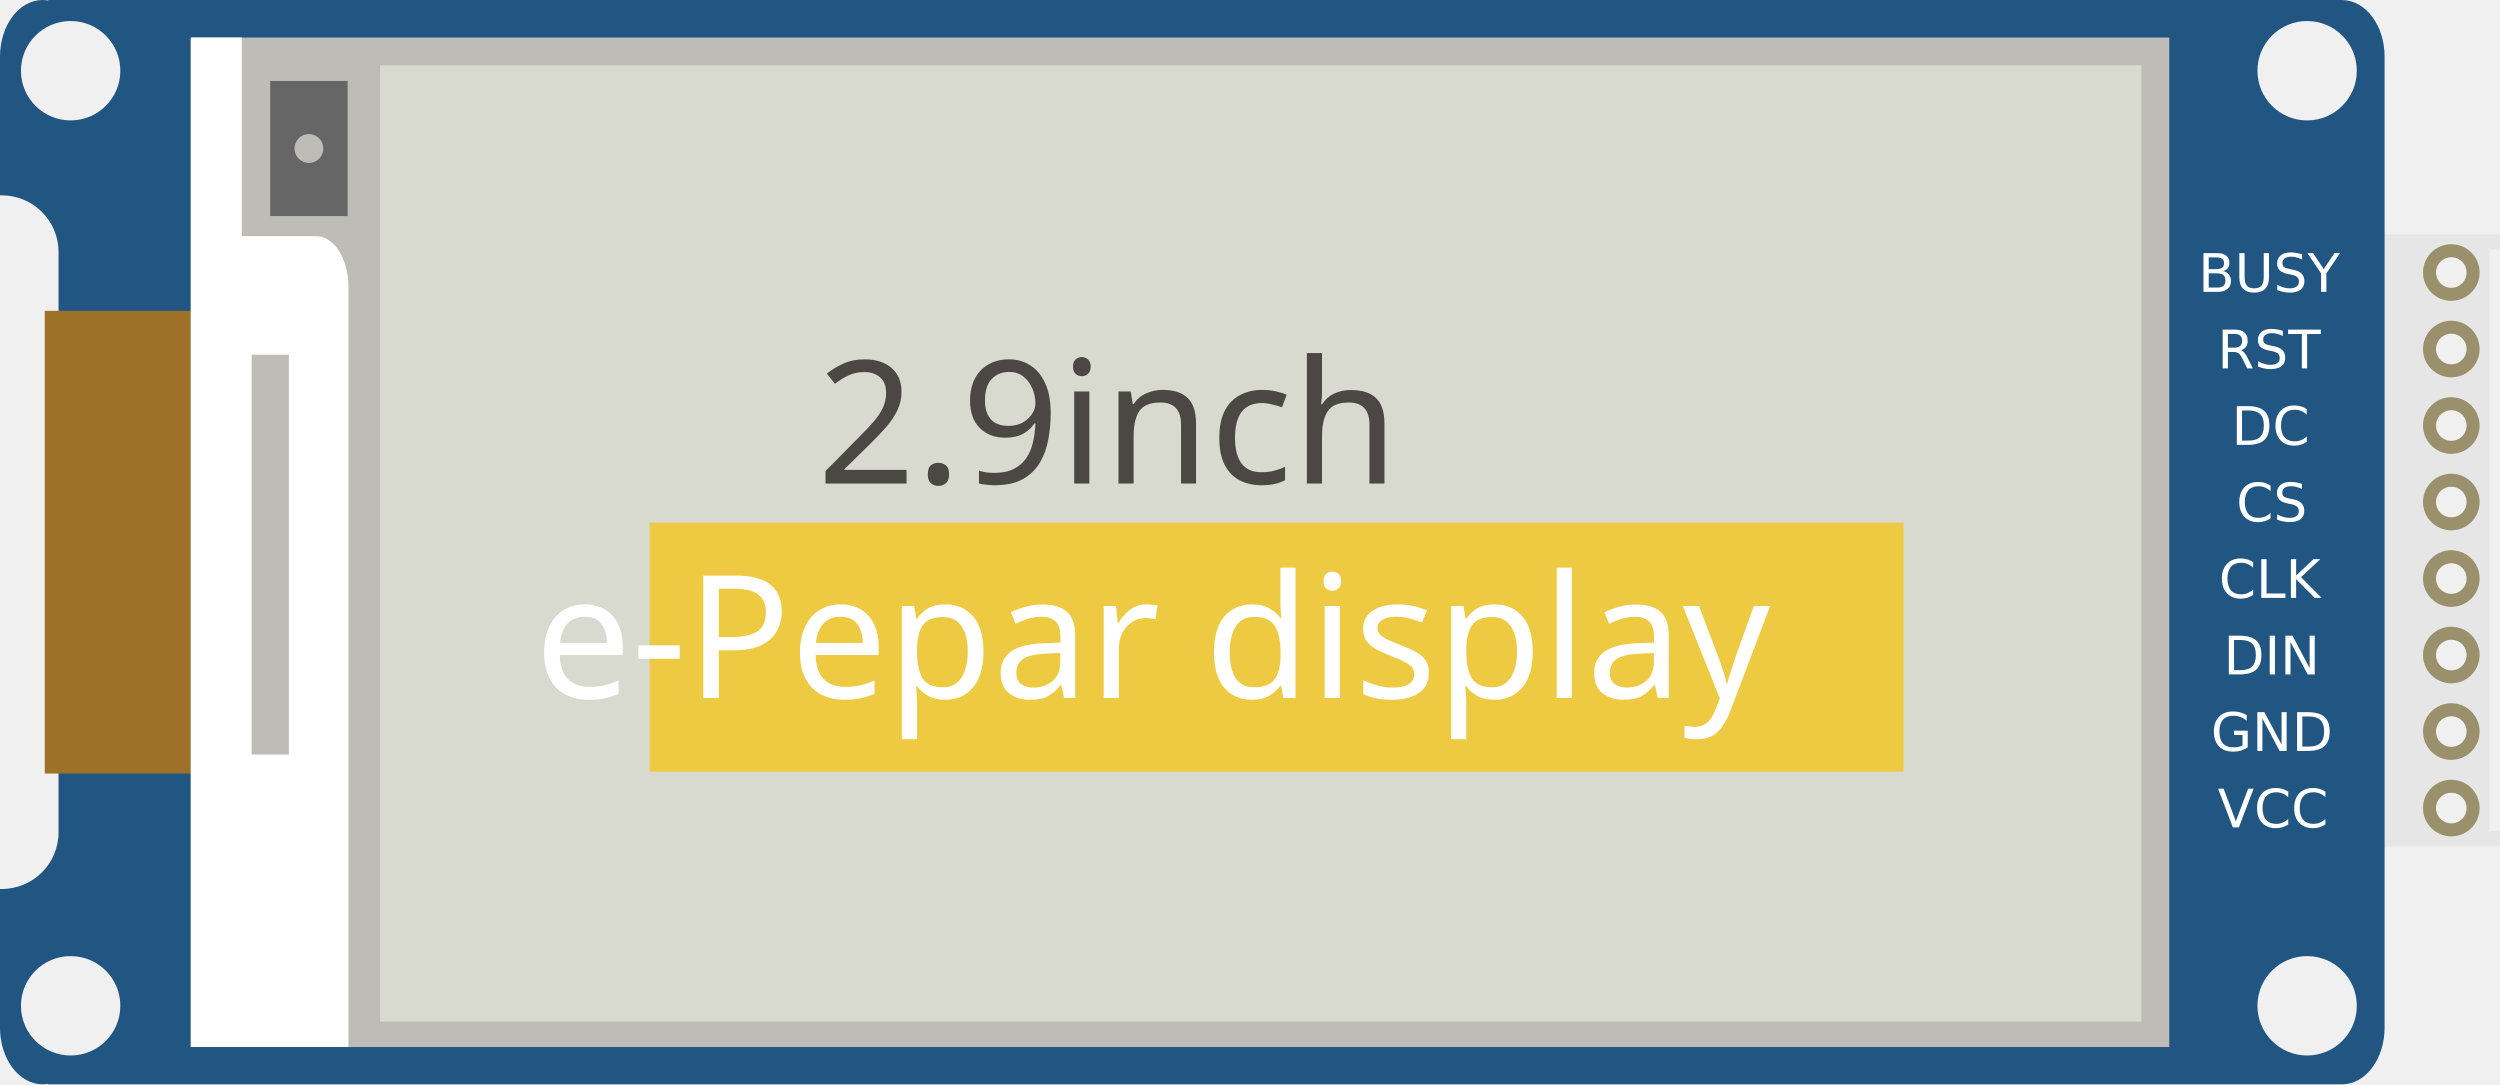
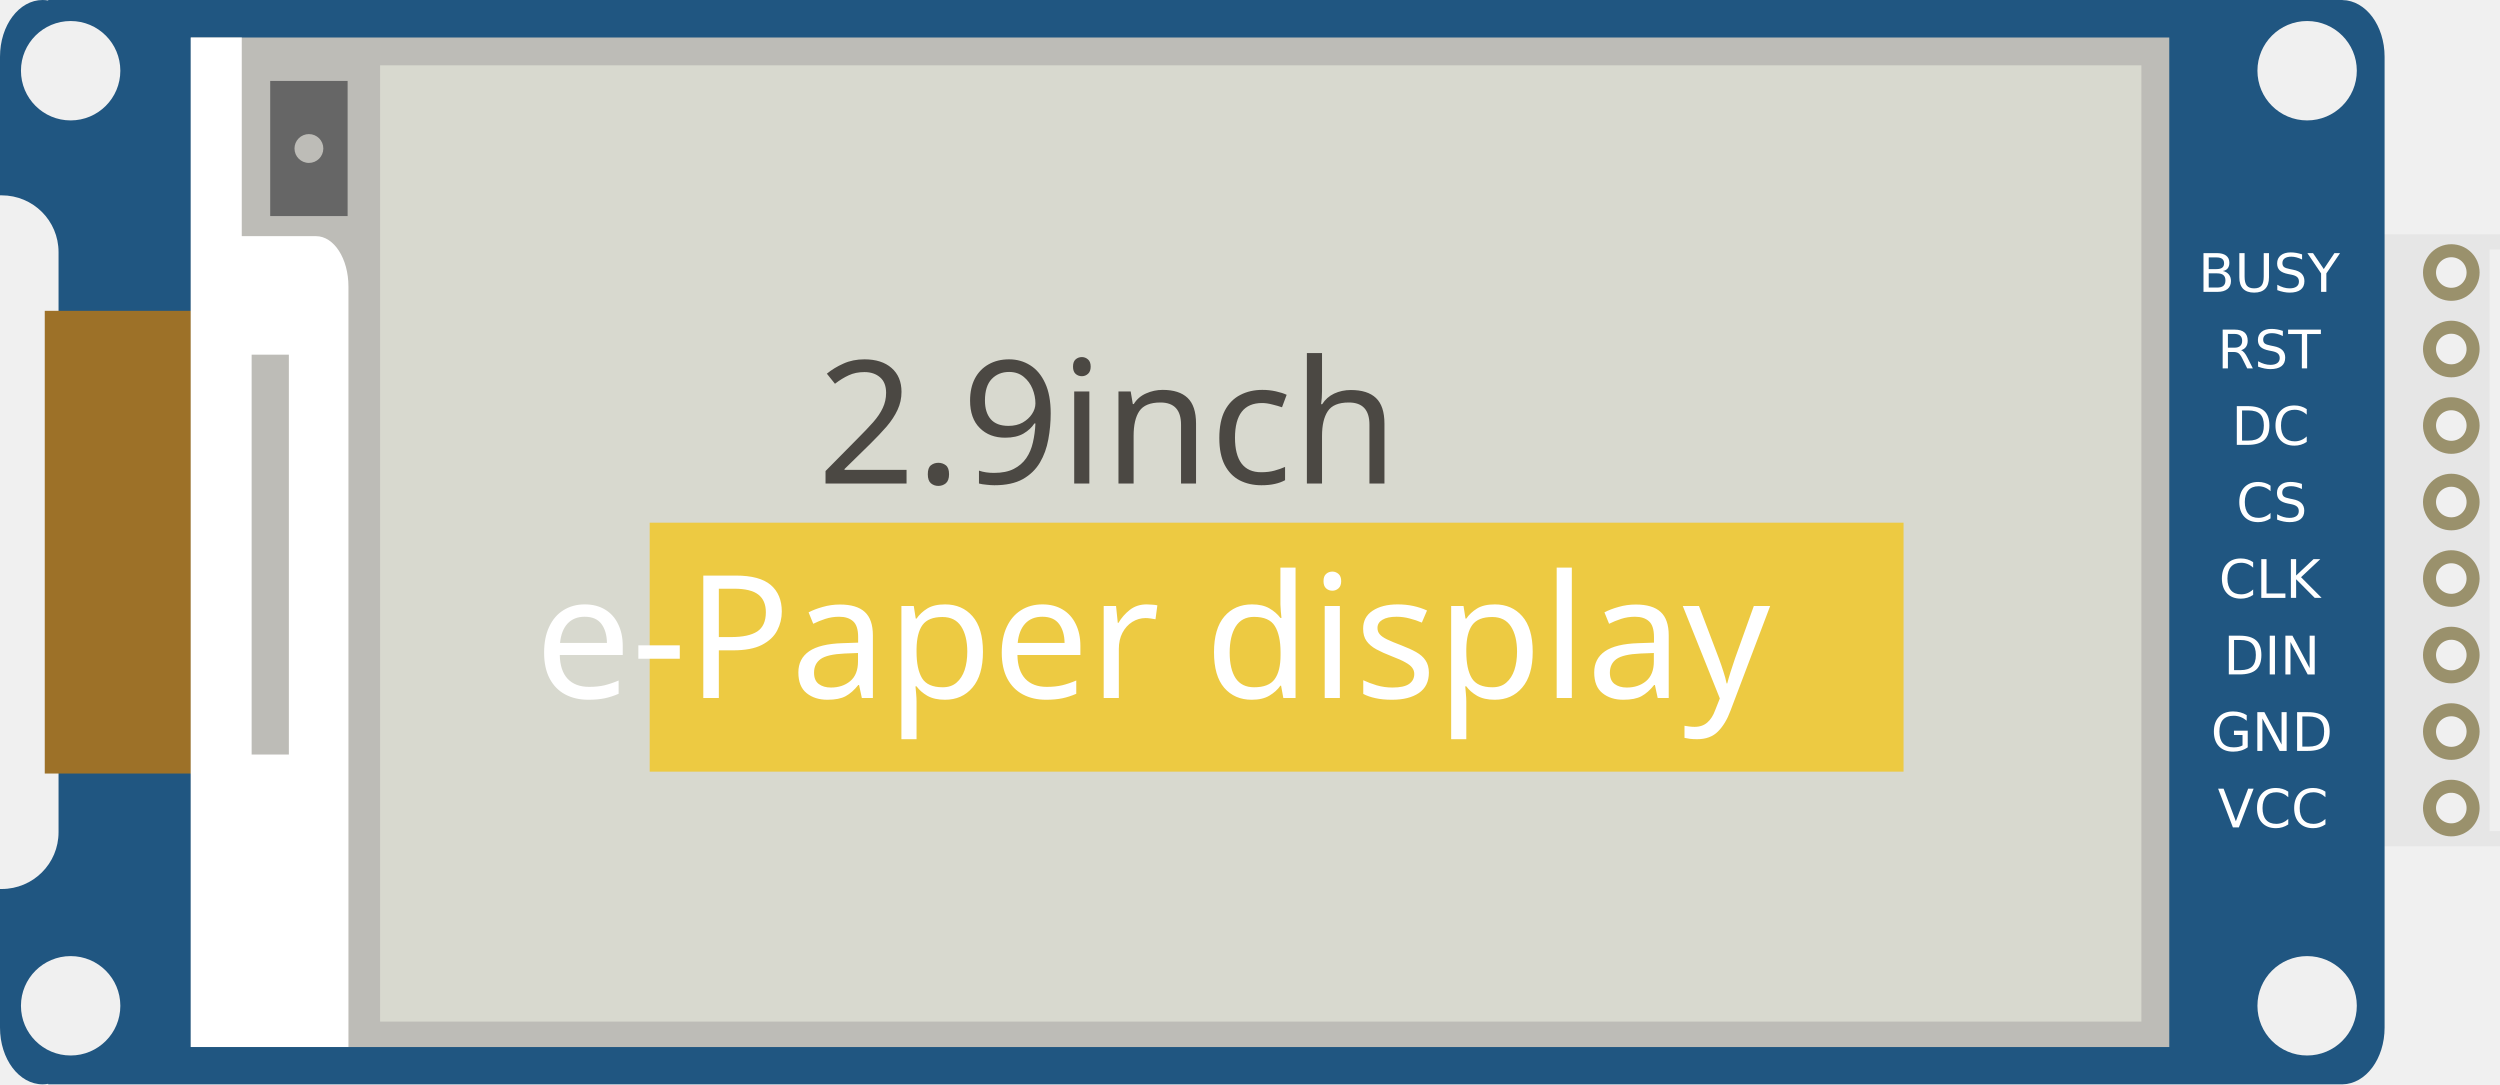
<svg xmlns="http://www.w3.org/2000/svg" width="83mm" height="36mm" viewBox="0 0 294.094 127.559" id="svg2" version="1.1">
  <defs id="defs4" />
  <g id="layer1" transform="translate(0,-924.8031)">
    <path id="path8" d="m 277.73,952.362 0,72 5.934,0 9.201,0 1.229,0 0,-1.797 -1.229,0 0,-68.406 1.229,0 0,-1.797 -1.229,0 -9.201,0 z m 10.636,2.699 c 2.4,0 2.4,3.602 0,3.602 -2.4,0 -2.4,-3.602 0,-3.602 z m 0,9 c 2.4,0 2.4,3.602 0,3.602 -2.4,0 -2.4,-3.602 0,-3.602 z m 0,9 c 2.399,8.9e-4 2.399,3.601 0,3.602 -2.401,9e-4 -2.401,-3.602 0,-3.602 z m 0,9 c 2.399,8.9e-4 2.399,3.601 0,3.602 -2.401,9e-4 -2.401,-3.602 0,-3.602 z m 0,9 c 2.4,0 2.4,3.602 0,3.602 -2.4,0 -2.4,-3.602 0,-3.602 z m 0,9 c 2.401,-9e-4 2.401,3.602 0,3.602 -2.401,9e-4 -2.401,-3.602 0,-3.602 z m 0,9 c 2.401,-9e-4 2.401,3.602 0,3.602 -2.401,9e-4 -2.401,-3.602 0,-3.602 z m 0,9 c 2.4,0 2.4,3.602 0,3.602 -2.4,0 -2.4,-3.602 0,-3.602 z" style="fill:#e6e6e6;stroke:none;stroke-width:0" />
    <path style="opacity:1;fill:#205681;fill-opacity:1;stroke:none;stroke-width:0.72;stroke-linecap:round;stroke-linejoin:miter;stroke-miterlimit:4;stroke-dasharray:none;stroke-opacity:1" d="M 269.893 -0.002 L 269.893 0 L 228.436 0 L 188.523 0 L 72.227 0 L 15.658 0 L 5.676 0 L 5.666 0.061 C 5.453 0.025 5.238 0 5.018 0 C 2.238 0 0 2.979 0 6.678 L 0 22.979 L 0.189 22.979 C 3.9 22.979 6.887 25.957 6.887 29.656 L 6.887 97.902 C 6.887 101.601 3.9 104.58 0.189 104.58 L 0 104.58 L 0 120.883 C 0 124.582 2.238 127.559 5.018 127.559 C 5.238 127.559 5.453 127.535 5.666 127.498 L 5.676 127.559 L 15.658 127.559 L 72.227 127.559 L 188.523 127.559 L 228.436 127.559 L 269.893 127.559 L 272.92 127.559 L 275.5 127.559 L 275.562 127.559 C 278.313 127.514 280.518 124.557 280.518 120.887 L 280.518 6.682 C 280.518 3.011 278.313 0.054 275.562 0.008 L 275.562 -0.002 L 275.5 -0.002 L 269.893 -0.002 z M 8.311 2.473 A 5.846 5.846 0 0 1 14.156 8.32 A 5.846 5.846 0 0 1 8.311 14.166 A 5.846 5.846 0 0 1 2.465 8.32 A 5.846 5.846 0 0 1 8.311 2.473 z M 271.404 2.473 A 5.846 5.846 0 0 1 277.25 8.32 A 5.846 5.846 0 0 1 271.404 14.166 A 5.846 5.846 0 0 1 265.559 8.32 A 5.846 5.846 0 0 1 271.404 2.473 z M 8.311 112.473 A 5.846 5.846 0 0 1 14.156 118.32 A 5.846 5.846 0 0 1 8.311 124.166 A 5.846 5.846 0 0 1 2.465 118.32 A 5.846 5.846 0 0 1 8.311 112.473 z M 271.404 112.473 A 5.846 5.846 0 0 1 277.25 118.32 A 5.846 5.846 0 0 1 271.404 124.166 A 5.846 5.846 0 0 1 265.559 118.32 A 5.846 5.846 0 0 1 271.404 112.473 z " transform="translate(0,924.8031)" id="rect4259" />
    <rect style="opacity:1;fill:#9d7128;fill-opacity:1;stroke:none;stroke-width:1.772;stroke-linecap:round;stroke-linejoin:round;stroke-miterlimit:4;stroke-dasharray:none;stroke-opacity:1" id="rect4353" width="21.315" height="54.432" x="5.265" y="-1015.8" transform="scale(1,-1)" />
    <rect style="opacity:1;fill:#bdbcb7;fill-opacity:1;stroke:none;stroke-width:1.772;stroke-linecap:round;stroke-linejoin:round;stroke-miterlimit:4;stroke-dasharray:none;stroke-opacity:1" id="rect4351" width="232.744" height="118.76" x="22.444" y="-1047.975" transform="scale(1,-1)" />
    <path style="opacity:1;fill:#ffffff;fill-opacity:1;stroke:none;stroke-width:1.772;stroke-linecap:round;stroke-linejoin:round;stroke-miterlimit:4;stroke-dasharray:none;stroke-opacity:1" d="m 22.443,929.215 0,29.295 0,10.012 0,54.28 0,25.171 8.773,0 9.774,0 0,-25.171 0,-54.28 0,-10.012 c 0,-3.284 -1.701,-5.926 -3.815,-5.926 l -8.734,0 0,-23.369 -5.998,0 z m 7.159,37.307 4.38,0 0,47.043 -4.38,0 0,-47.043 z" id="rect4372" />
    <rect y="-1044.979" x="44.714" height="112.492" width="207.194" id="rect4398" style="opacity:1;fill:#d8d9cf;fill-opacity:1;stroke:none;stroke-width:1.772;stroke-linecap:round;stroke-linejoin:round;stroke-miterlimit:4;stroke-dasharray:none;stroke-opacity:1" transform="scale(1,-1)" />
    <rect style="opacity:1;fill:#edca42;fill-opacity:1;stroke:none;stroke-width:0.72;stroke-linecap:round;stroke-linejoin:miter;stroke-miterlimit:4;stroke-dasharray:none;stroke-opacity:1" id="rect4183" width="147.5" height="29.286" x="76.429" y="986.291" />
    <text id="text4487" y="981.685" x="148.686" style="font-style:normal;font-weight:normal;font-size:20.187px;line-height:125%;font-family:sans-serif;letter-spacing:0px;word-spacing:0px;fill:#4b4843;fill-opacity:1;stroke:none;stroke-width:1px;stroke-linecap:butt;stroke-linejoin:miter;stroke-opacity:1" xml:space="preserve">
      <tspan style="font-style:normal;font-variant:normal;font-weight:normal;font-stretch:normal;font-size:20.186px;line-height:125%;font-family:'Droid Sans';-inkscape-font-specification:'Droid Sans, Normal';text-align:center;writing-mode:lr-tb;text-anchor:middle;fill:#4b4843;fill-opacity:1" y="981.685" x="148.686" id="tspan4489">2.9inch</tspan>
-       <tspan style="font-style:normal;font-variant:normal;font-weight:normal;font-stretch:normal;font-size:20.186px;line-height:125%;font-family:'Droid Sans';-inkscape-font-specification:'Droid Sans, Normal';text-align:center;writing-mode:lr-tb;text-anchor:middle;fill:#ffffff;fill-opacity:1" id="tspan4493" y="1006.918" x="148.686">e-Pepar display</tspan>
+       <tspan style="font-style:normal;font-variant:normal;font-weight:normal;font-stretch:normal;font-size:20.186px;line-height:125%;font-family:'Droid Sans';-inkscape-font-specification:'Droid Sans, Normal';text-align:center;writing-mode:lr-tb;text-anchor:middle;fill:#ffffff;fill-opacity:1" id="tspan4493" y="1006.918" x="148.686">e-Paper display</tspan>
    </text>
    <path style="opacity:1;fill:#666666;fill-opacity:1;stroke:none;stroke-width:0.72;stroke-linecap:round;stroke-linejoin:miter;stroke-miterlimit:4;stroke-dasharray:none;stroke-opacity:1" d="M 31.785 9.523 L 31.785 25.416 L 40.893 25.416 L 40.893 9.523 L 31.785 9.523 z M 36.34 15.773 A 1.696 1.696 0 0 1 38.035 17.471 A 1.696 1.696 0 0 1 36.34 19.166 A 1.696 1.696 0 0 1 34.643 17.471 A 1.696 1.696 0 0 1 36.34 15.773 z " transform="translate(0,924.8031)" id="rect4509" />
    <ellipse ry="2.565" rx="2.565" transform="matrix(0,-1,1,0,0,0)" id="connector15pin" connectorname="GND" cx="-1019.862" cy="288.366" style="fill:none;stroke:#9a916c;stroke-width:1.53" />
    <ellipse ry="2.565" rx="2.565" transform="matrix(0,-1,1,0,0,0)" id="connector14pin" connectorname="VCC" cx="-1010.862" cy="288.366" style="fill:none;stroke:#9a916c;stroke-width:1.53" />
    <ellipse ry="2.565" rx="2.565" transform="matrix(0,-1,1,0,0,0)" id="connector13pin" connectorname="SCL" cx="-1001.862" cy="288.366" style="fill:none;stroke:#9a916c;stroke-width:1.53" />
    <ellipse ry="2.565" rx="2.565" transform="matrix(0,-1,1,0,0,0)" id="connector12pin" connectorname="SDA" cx="-992.862" cy="288.366" style="fill:none;stroke:#9a916c;stroke-width:1.53" />
    <ellipse ry="2.565" rx="2.565" transform="matrix(0,-1,1,0,0,0)" id="connector11pin" connectorname="SDO" cx="-983.862" cy="288.366" style="fill:none;stroke:#9a916c;stroke-width:1.53" />
    <ellipse ry="2.565" rx="2.565" transform="matrix(0,-1,1,0,0,0)" id="connector10pin" connectorname="CS" cx="-974.862" cy="288.366" style="fill:none;stroke:#9a916c;stroke-width:1.53" />
    <ellipse ry="2.565" rx="2.565" transform="matrix(0,-1,1,0,0,0)" id="connector9pin" connectorname="INT2" cx="-965.862" cy="288.366" style="fill:none;stroke:#9a916c;stroke-width:1.53" />
    <ellipse ry="2.565" rx="2.565" transform="matrix(0,-1,1,0,0,0)" id="connector8pin" connectorname="INT1" cx="-956.862" cy="288.366" style="fill:none;stroke:#9a916c;stroke-width:1.53" />
    <g style="fill:#ffffff" transform="matrix(0.9025284,0,0,0.9025286,-927.5919,-189.0519)" id="g4744">
      <path id="path4675" style="font-style:normal;font-weight:normal;font-size:medium;line-height:125%;font-family:sans-serif;letter-spacing:0px;word-spacing:0px;fill:#ffffff;fill-opacity:1;stroke:none;stroke-width:1px;stroke-linecap:butt;stroke-linejoin:miter;stroke-opacity:1" d="m 1315.66,1269.78 0,1.851 1.096,0 q 0.551,0 0.815,-0.227 0.267,-0.23 0.267,-0.7 0,-0.474 -0.267,-0.697 -0.264,-0.227 -0.815,-0.227 l -1.096,0 z m 0,-2.077 0,1.522 1.012,0 q 0.501,0 0.744,-0.186 0.247,-0.189 0.247,-0.575 0,-0.382 -0.247,-0.572 -0.244,-0.19 -0.744,-0.19 l -1.012,0 z m -0.683,-0.562 1.746,0 q 0.781,0 1.204,0.325 0.423,0.325 0.423,0.924 0,0.464 -0.216,0.738 -0.216,0.274 -0.636,0.342 0.504,0.108 0.781,0.453 0.281,0.342 0.281,0.856 0,0.677 -0.46,1.045 -0.46,0.369 -1.309,0.369 l -1.813,0 0,-5.051 z" />
      <path id="path4677" style="font-style:normal;font-weight:normal;font-size:medium;line-height:125%;font-family:sans-serif;letter-spacing:0px;word-spacing:0px;fill:#ffffff;fill-opacity:1;stroke:none;stroke-width:1px;stroke-linecap:butt;stroke-linejoin:miter;stroke-opacity:1" d="m 1319.649,1267.141 0.687,0 0,3.068 q 0,0.812 0.294,1.171 0.294,0.355 0.954,0.355 0.656,0 0.951,-0.355 0.294,-0.359 0.294,-1.171 l 0,-3.068 0.687,0 0,3.153 q 0,0.988 -0.49,1.492 -0.487,0.504 -1.441,0.504 -0.957,0 -1.448,-0.504 -0.487,-0.504 -0.487,-1.492 l 0,-3.153 z" />
      <path id="path4679" style="font-style:normal;font-weight:normal;font-size:medium;line-height:125%;font-family:sans-serif;letter-spacing:0px;word-spacing:0px;fill:#ffffff;fill-opacity:1;stroke:none;stroke-width:1px;stroke-linecap:butt;stroke-linejoin:miter;stroke-opacity:1" d="m 1327.829,1267.307 0,0.666 q -0.389,-0.186 -0.734,-0.277 -0.345,-0.091 -0.666,-0.091 -0.558,0 -0.863,0.216 -0.301,0.217 -0.301,0.616 0,0.335 0.2,0.507 0.203,0.169 0.764,0.274 l 0.413,0.085 q 0.764,0.145 1.127,0.514 0.365,0.365 0.365,0.981 0,0.734 -0.494,1.113 -0.491,0.379 -1.441,0.379 -0.359,0 -0.765,-0.081 -0.403,-0.081 -0.836,-0.24 l 0,-0.704 q 0.416,0.233 0.815,0.352 0.399,0.118 0.785,0.118 0.585,0 0.903,-0.23 0.318,-0.23 0.318,-0.656 0,-0.372 -0.23,-0.582 -0.227,-0.21 -0.748,-0.315 l -0.416,-0.081 q -0.764,-0.152 -1.106,-0.477 -0.342,-0.325 -0.342,-0.903 0,-0.67 0.47,-1.056 0.474,-0.386 1.302,-0.386 0.355,0 0.724,0.064 0.369,0.064 0.754,0.193 z" />
      <path id="path4681" style="font-style:normal;font-weight:normal;font-size:medium;line-height:125%;font-family:sans-serif;letter-spacing:0px;word-spacing:0px;fill:#ffffff;fill-opacity:1;stroke:none;stroke-width:1px;stroke-linecap:butt;stroke-linejoin:miter;stroke-opacity:1" d="m 1328.52,1267.141 0.734,0 1.401,2.077 1.39,-2.077 0.734,0 -1.786,2.646 0,2.405 -0.687,0 0,-2.405 -1.786,-2.646 z" />
    </g>
    <g style="fill:#ffffff" transform="matrix(0.9025284,0,0,0.9025286,-925.3354,-191.011)" id="g4750">
      <path id="path4683" style="font-style:normal;font-weight:normal;font-size:medium;line-height:125%;font-family:sans-serif;letter-spacing:0px;word-spacing:0px;fill:#ffffff;fill-opacity:1;stroke:none;stroke-width:1px;stroke-linecap:butt;stroke-linejoin:miter;stroke-opacity:1" d="m 1317.372,1281.966 q 0.22,0.074 0.426,0.318 0.21,0.244 0.419,0.67 l 0.694,1.38 -0.734,0 -0.646,-1.296 q -0.25,-0.507 -0.487,-0.673 -0.234,-0.166 -0.639,-0.166 l -0.744,0 0,2.135 -0.683,0 0,-5.051 1.543,0 q 0.866,0 1.292,0.362 0.426,0.362 0.426,1.093 0,0.477 -0.223,0.792 -0.22,0.315 -0.643,0.436 z m -1.712,-2.121 0,1.793 0.859,0 q 0.494,0 0.744,-0.227 0.254,-0.23 0.254,-0.673 0,-0.443 -0.254,-0.666 -0.25,-0.227 -0.744,-0.227 l -0.859,0 z" />
      <path id="path4685" style="font-style:normal;font-weight:normal;font-size:medium;line-height:125%;font-family:sans-serif;letter-spacing:0px;word-spacing:0px;fill:#ffffff;fill-opacity:1;stroke:none;stroke-width:1px;stroke-linecap:butt;stroke-linejoin:miter;stroke-opacity:1" d="m 1322.822,1279.449 0,0.666 q -0.389,-0.186 -0.734,-0.278 -0.345,-0.091 -0.666,-0.091 -0.558,0 -0.863,0.216 -0.301,0.216 -0.301,0.616 0,0.335 0.2,0.507 0.203,0.169 0.765,0.274 l 0.413,0.085 q 0.765,0.145 1.127,0.514 0.365,0.365 0.365,0.981 0,0.734 -0.494,1.113 -0.49,0.379 -1.441,0.379 -0.359,0 -0.764,-0.081 -0.403,-0.081 -0.836,-0.24 l 0,-0.704 q 0.416,0.233 0.815,0.352 0.399,0.118 0.785,0.118 0.585,0 0.903,-0.23 0.318,-0.23 0.318,-0.656 0,-0.372 -0.23,-0.582 -0.227,-0.21 -0.748,-0.315 l -0.416,-0.081 q -0.765,-0.152 -1.106,-0.477 -0.342,-0.325 -0.342,-0.903 0,-0.67 0.47,-1.056 0.474,-0.386 1.302,-0.386 0.355,0 0.724,0.064 0.369,0.064 0.754,0.193 z" />
      <path id="path4687" style="font-style:normal;font-weight:normal;font-size:medium;line-height:125%;font-family:sans-serif;letter-spacing:0px;word-spacing:0px;fill:#ffffff;fill-opacity:1;stroke:none;stroke-width:1px;stroke-linecap:butt;stroke-linejoin:miter;stroke-opacity:1" d="m 1323.506,1279.284 4.273,0 0,0.575 -1.793,0 0,4.476 -0.687,0 0,-4.476 -1.793,0 0,-0.575 z" />
    </g>
    <g style="fill:#ffffff" transform="matrix(0.9025284,0,0,0.9025286,-923.6714,-192.7276)" id="g4755">
      <path id="path4689" style="font-style:normal;font-weight:normal;font-size:medium;line-height:125%;font-family:sans-serif;letter-spacing:0px;word-spacing:0px;fill:#ffffff;fill-opacity:1;stroke:none;stroke-width:1px;stroke-linecap:butt;stroke-linejoin:miter;stroke-opacity:1" d="m 1315.66,1291.72 0,3.928 0.826,0 q 1.045,0 1.529,-0.474 0.487,-0.474 0.487,-1.495 0,-1.015 -0.487,-1.485 -0.484,-0.474 -1.529,-0.474 l -0.826,0 z m -0.683,-0.562 1.404,0 q 1.468,0 2.155,0.612 0.687,0.609 0.687,1.908 0,1.306 -0.69,1.918 -0.69,0.612 -2.152,0.612 l -1.404,0 0,-5.051 z" />
      <path id="path4691" style="font-style:normal;font-weight:normal;font-size:medium;line-height:125%;font-family:sans-serif;letter-spacing:0px;word-spacing:0px;fill:#ffffff;fill-opacity:1;stroke:none;stroke-width:1px;stroke-linecap:butt;stroke-linejoin:miter;stroke-opacity:1" d="m 1324.091,1291.548 0,0.721 q -0.345,-0.321 -0.738,-0.48 -0.389,-0.159 -0.829,-0.159 -0.866,0 -1.326,0.531 -0.46,0.528 -0.46,1.529 0,0.998 0.46,1.529 0.46,0.528 1.326,0.528 0.44,0 0.829,-0.159 0.392,-0.159 0.738,-0.48 l 0,0.714 q -0.359,0.243 -0.761,0.365 -0.399,0.122 -0.846,0.122 -1.147,0 -1.807,-0.7 -0.66,-0.704 -0.66,-1.918 0,-1.218 0.66,-1.918 0.66,-0.704 1.807,-0.704 0.453,0 0.853,0.122 0.403,0.118 0.754,0.359 z" />
    </g>
    <g style="fill:#ffffff" transform="matrix(0.9025284,0,0,0.9025286,-923.1173,-193.3173)" id="g4759">
      <path id="path4693" style="font-style:normal;font-weight:normal;font-size:medium;line-height:125%;font-family:sans-serif;letter-spacing:0px;word-spacing:0px;fill:#ffffff;fill-opacity:1;stroke:none;stroke-width:1px;stroke-linecap:butt;stroke-linejoin:miter;stroke-opacity:1" d="m 1318.759,1302.173 0,0.721 q -0.345,-0.321 -0.738,-0.48 -0.389,-0.159 -0.829,-0.159 -0.866,0 -1.326,0.531 -0.46,0.528 -0.46,1.529 0,0.998 0.46,1.529 0.46,0.528 1.326,0.528 0.44,0 0.829,-0.159 0.392,-0.159 0.738,-0.48 l 0,0.714 q -0.359,0.244 -0.761,0.365 -0.399,0.122 -0.846,0.122 -1.147,0 -1.806,-0.7 -0.66,-0.704 -0.66,-1.918 0,-1.218 0.66,-1.918 0.66,-0.704 1.806,-0.704 0.453,0 0.853,0.122 0.403,0.118 0.754,0.359 z" />
      <path id="path4695" style="font-style:normal;font-weight:normal;font-size:medium;line-height:125%;font-family:sans-serif;letter-spacing:0px;word-spacing:0px;fill:#ffffff;fill-opacity:1;stroke:none;stroke-width:1px;stroke-linecap:butt;stroke-linejoin:miter;stroke-opacity:1" d="m 1322.85,1301.949 0,0.666 q -0.389,-0.186 -0.734,-0.277 -0.345,-0.091 -0.666,-0.091 -0.558,0 -0.863,0.216 -0.301,0.216 -0.301,0.616 0,0.335 0.2,0.507 0.203,0.169 0.764,0.274 l 0.413,0.085 q 0.764,0.145 1.127,0.514 0.365,0.365 0.365,0.981 0,0.734 -0.494,1.113 -0.491,0.379 -1.441,0.379 -0.359,0 -0.765,-0.081 -0.403,-0.081 -0.836,-0.24 l 0,-0.704 q 0.416,0.233 0.815,0.352 0.399,0.118 0.785,0.118 0.585,0 0.903,-0.23 0.318,-0.23 0.318,-0.656 0,-0.372 -0.23,-0.582 -0.227,-0.21 -0.748,-0.315 l -0.416,-0.081 q -0.765,-0.152 -1.106,-0.477 -0.342,-0.325 -0.342,-0.903 0,-0.67 0.47,-1.056 0.474,-0.386 1.302,-0.386 0.355,0 0.724,0.064 0.369,0.064 0.754,0.193 z" />
    </g>
    <g style="fill:#ffffff" transform="matrix(0.9025284,0,0,0.9025286,-925.1631,-192.1335)" id="g4763">
      <path id="path4697" style="font-style:normal;font-weight:normal;font-size:medium;line-height:125%;font-family:sans-serif;letter-spacing:0px;word-spacing:0px;fill:#ffffff;fill-opacity:1;stroke:none;stroke-width:1px;stroke-linecap:butt;stroke-linejoin:miter;stroke-opacity:1" d="m 1318.759,1310.833 0,0.721 q -0.345,-0.321 -0.738,-0.48 -0.389,-0.159 -0.829,-0.159 -0.866,0 -1.326,0.531 -0.46,0.528 -0.46,1.529 0,0.998 0.46,1.529 0.46,0.528 1.326,0.528 0.44,0 0.829,-0.159 0.392,-0.159 0.738,-0.48 l 0,0.714 q -0.359,0.244 -0.761,0.365 -0.399,0.122 -0.846,0.122 -1.147,0 -1.806,-0.7 -0.66,-0.704 -0.66,-1.918 0,-1.218 0.66,-1.918 0.66,-0.704 1.806,-0.704 0.453,0 0.853,0.122 0.403,0.118 0.754,0.359 z" />
      <path id="path4699" style="font-style:normal;font-weight:normal;font-size:medium;line-height:125%;font-family:sans-serif;letter-spacing:0px;word-spacing:0px;fill:#ffffff;fill-opacity:1;stroke:none;stroke-width:1px;stroke-linecap:butt;stroke-linejoin:miter;stroke-opacity:1" d="m 1319.822,1310.444 0.683,0 0,4.476 2.459,0 0,0.575 -3.143,0 0,-5.051 z" />
      <path id="path4701" style="font-style:normal;font-weight:normal;font-size:medium;line-height:125%;font-family:sans-serif;letter-spacing:0px;word-spacing:0px;fill:#ffffff;fill-opacity:1;stroke:none;stroke-width:1px;stroke-linecap:butt;stroke-linejoin:miter;stroke-opacity:1" d="m 1323.678,1310.444 0.683,0 0,2.135 2.267,-2.135 0.88,0 -2.507,2.355 2.686,2.696 -0.9,0 -2.426,-2.432 0,2.432 -0.683,0 0,-5.051 z" />
    </g>
    <g style="fill:#ffffff" transform="matrix(0.9025284,0,0,0.9025286,-924.6118,-190.9469)" id="g4768">
      <path id="path4703" style="font-style:normal;font-weight:normal;font-size:medium;line-height:125%;font-family:sans-serif;letter-spacing:0px;word-spacing:0px;fill:#ffffff;fill-opacity:1;stroke:none;stroke-width:1px;stroke-linecap:butt;stroke-linejoin:miter;stroke-opacity:1" d="m 1315.66,1319.667 0,3.928 0.826,0 q 1.045,0 1.529,-0.474 0.487,-0.474 0.487,-1.495 0,-1.015 -0.487,-1.485 -0.484,-0.474 -1.529,-0.474 l -0.826,0 z m -0.683,-0.562 1.404,0 q 1.468,0 2.155,0.612 0.687,0.609 0.687,1.908 0,1.306 -0.69,1.918 -0.69,0.612 -2.152,0.612 l -1.404,0 0,-5.051 z" />
      <path id="path4705" style="font-style:normal;font-weight:normal;font-size:medium;line-height:125%;font-family:sans-serif;letter-spacing:0px;word-spacing:0px;fill:#ffffff;fill-opacity:1;stroke:none;stroke-width:1px;stroke-linecap:butt;stroke-linejoin:miter;stroke-opacity:1" d="m 1320.309,1319.105 0.683,0 0,5.051 -0.683,0 0,-5.051 z" />
      <path id="path4707" style="font-style:normal;font-weight:normal;font-size:medium;line-height:125%;font-family:sans-serif;letter-spacing:0px;word-spacing:0px;fill:#ffffff;fill-opacity:1;stroke:none;stroke-width:1px;stroke-linecap:butt;stroke-linejoin:miter;stroke-opacity:1" d="m 1322.352,1319.105 0.92,0 2.24,4.225 0,-4.225 0.663,0 0,5.051 -0.92,0 -2.24,-4.226 0,4.226 -0.663,0 0,-5.051 z" />
    </g>
    <g style="fill:#ffffff" transform="matrix(0.9025284,0,0,0.9025286,-926.1065,-189.7665)" id="g4773">
      <path id="path4709" style="font-style:normal;font-weight:normal;font-size:medium;line-height:125%;font-family:sans-serif;letter-spacing:0px;word-spacing:0px;fill:#ffffff;fill-opacity:1;stroke:none;stroke-width:1px;stroke-linecap:butt;stroke-linejoin:miter;stroke-opacity:1" d="m 1318.421,1332.096 0,-1.357 -1.116,0 0,-0.562 1.793,0 0,2.168 q -0.396,0.281 -0.873,0.426 -0.477,0.142 -1.018,0.142 -1.184,0 -1.854,-0.69 -0.666,-0.694 -0.666,-1.928 0,-1.238 0.666,-1.928 0.67,-0.694 1.854,-0.694 0.494,0 0.937,0.122 0.447,0.122 0.822,0.359 l 0,0.727 q -0.379,-0.321 -0.805,-0.484 -0.426,-0.162 -0.896,-0.162 -0.927,0 -1.394,0.518 -0.463,0.518 -0.463,1.543 0,1.022 0.463,1.539 0.467,0.518 1.394,0.518 0.362,0 0.646,-0.061 0.284,-0.064 0.511,-0.196 z" />
      <path id="path4711" style="font-style:normal;font-weight:normal;font-size:medium;line-height:125%;font-family:sans-serif;letter-spacing:0px;word-spacing:0px;fill:#ffffff;fill-opacity:1;stroke:none;stroke-width:1px;stroke-linecap:butt;stroke-linejoin:miter;stroke-opacity:1" d="m 1320.349,1327.766 0.92,0 2.24,4.225 0,-4.225 0.663,0 0,5.051 -0.92,0 -2.24,-4.226 0,4.226 -0.663,0 0,-5.051 z" />
      <path id="path4713" style="font-style:normal;font-weight:normal;font-size:medium;line-height:125%;font-family:sans-serif;letter-spacing:0px;word-spacing:0px;fill:#ffffff;fill-opacity:1;stroke:none;stroke-width:1px;stroke-linecap:butt;stroke-linejoin:miter;stroke-opacity:1" d="m 1326.216,1328.327 0,3.928 0.826,0 q 1.045,0 1.529,-0.474 0.487,-0.474 0.487,-1.495 0,-1.015 -0.487,-1.485 -0.484,-0.474 -1.529,-0.474 l -0.826,0 z m -0.683,-0.561 1.404,0 q 1.468,0 2.155,0.612 0.687,0.609 0.687,1.908 0,1.306 -0.69,1.918 -0.69,0.612 -2.152,0.612 l -1.404,0 0,-5.051 z" />
    </g>
    <g style="fill:#ffffff" transform="matrix(0.9025284,0,0,0.9025286,-925.3066,-188.583)" id="g4778">
      <path id="path4715" style="font-style:normal;font-weight:normal;font-size:medium;line-height:125%;font-family:sans-serif;letter-spacing:0px;word-spacing:0px;fill:#ffffff;fill-opacity:1;stroke:none;stroke-width:1px;stroke-linecap:butt;stroke-linejoin:miter;stroke-opacity:1" d="m 1316.28,1341.477 -1.928,-5.051 0.714,0 1.6,4.253 1.603,-4.253 0.711,0 -1.925,5.051 -0.775,0 z" />
      <path id="path4717" style="font-style:normal;font-weight:normal;font-size:medium;line-height:125%;font-family:sans-serif;letter-spacing:0px;word-spacing:0px;fill:#ffffff;fill-opacity:1;stroke:none;stroke-width:1px;stroke-linecap:butt;stroke-linejoin:miter;stroke-opacity:1" d="m 1323.496,1336.815 0,0.721 q -0.345,-0.321 -0.738,-0.48 -0.389,-0.159 -0.829,-0.159 -0.866,0 -1.326,0.531 -0.46,0.528 -0.46,1.529 0,0.998 0.46,1.529 0.46,0.528 1.326,0.528 0.44,0 0.829,-0.159 0.392,-0.159 0.738,-0.48 l 0,0.714 q -0.359,0.244 -0.761,0.365 -0.399,0.122 -0.846,0.122 -1.147,0 -1.806,-0.7 -0.66,-0.704 -0.66,-1.918 0,-1.218 0.66,-1.918 0.66,-0.704 1.806,-0.704 0.453,0 0.853,0.122 0.403,0.118 0.754,0.359 z" />
      <path id="path4719" style="font-style:normal;font-weight:normal;font-size:medium;line-height:125%;font-family:sans-serif;letter-spacing:0px;word-spacing:0px;fill:#ffffff;fill-opacity:1;stroke:none;stroke-width:1px;stroke-linecap:butt;stroke-linejoin:miter;stroke-opacity:1" d="m 1328.34,1336.815 0,0.721 q -0.345,-0.321 -0.738,-0.48 -0.389,-0.159 -0.829,-0.159 -0.866,0 -1.326,0.531 -0.46,0.528 -0.46,1.529 0,0.998 0.46,1.529 0.46,0.528 1.326,0.528 0.44,0 0.829,-0.159 0.392,-0.159 0.738,-0.48 l 0,0.714 q -0.359,0.244 -0.761,0.365 -0.399,0.122 -0.846,0.122 -1.147,0 -1.807,-0.7 -0.66,-0.704 -0.66,-1.918 0,-1.218 0.66,-1.918 0.66,-0.704 1.807,-0.704 0.453,0 0.853,0.122 0.403,0.118 0.754,0.359 z" />
    </g>
  </g>
</svg>
